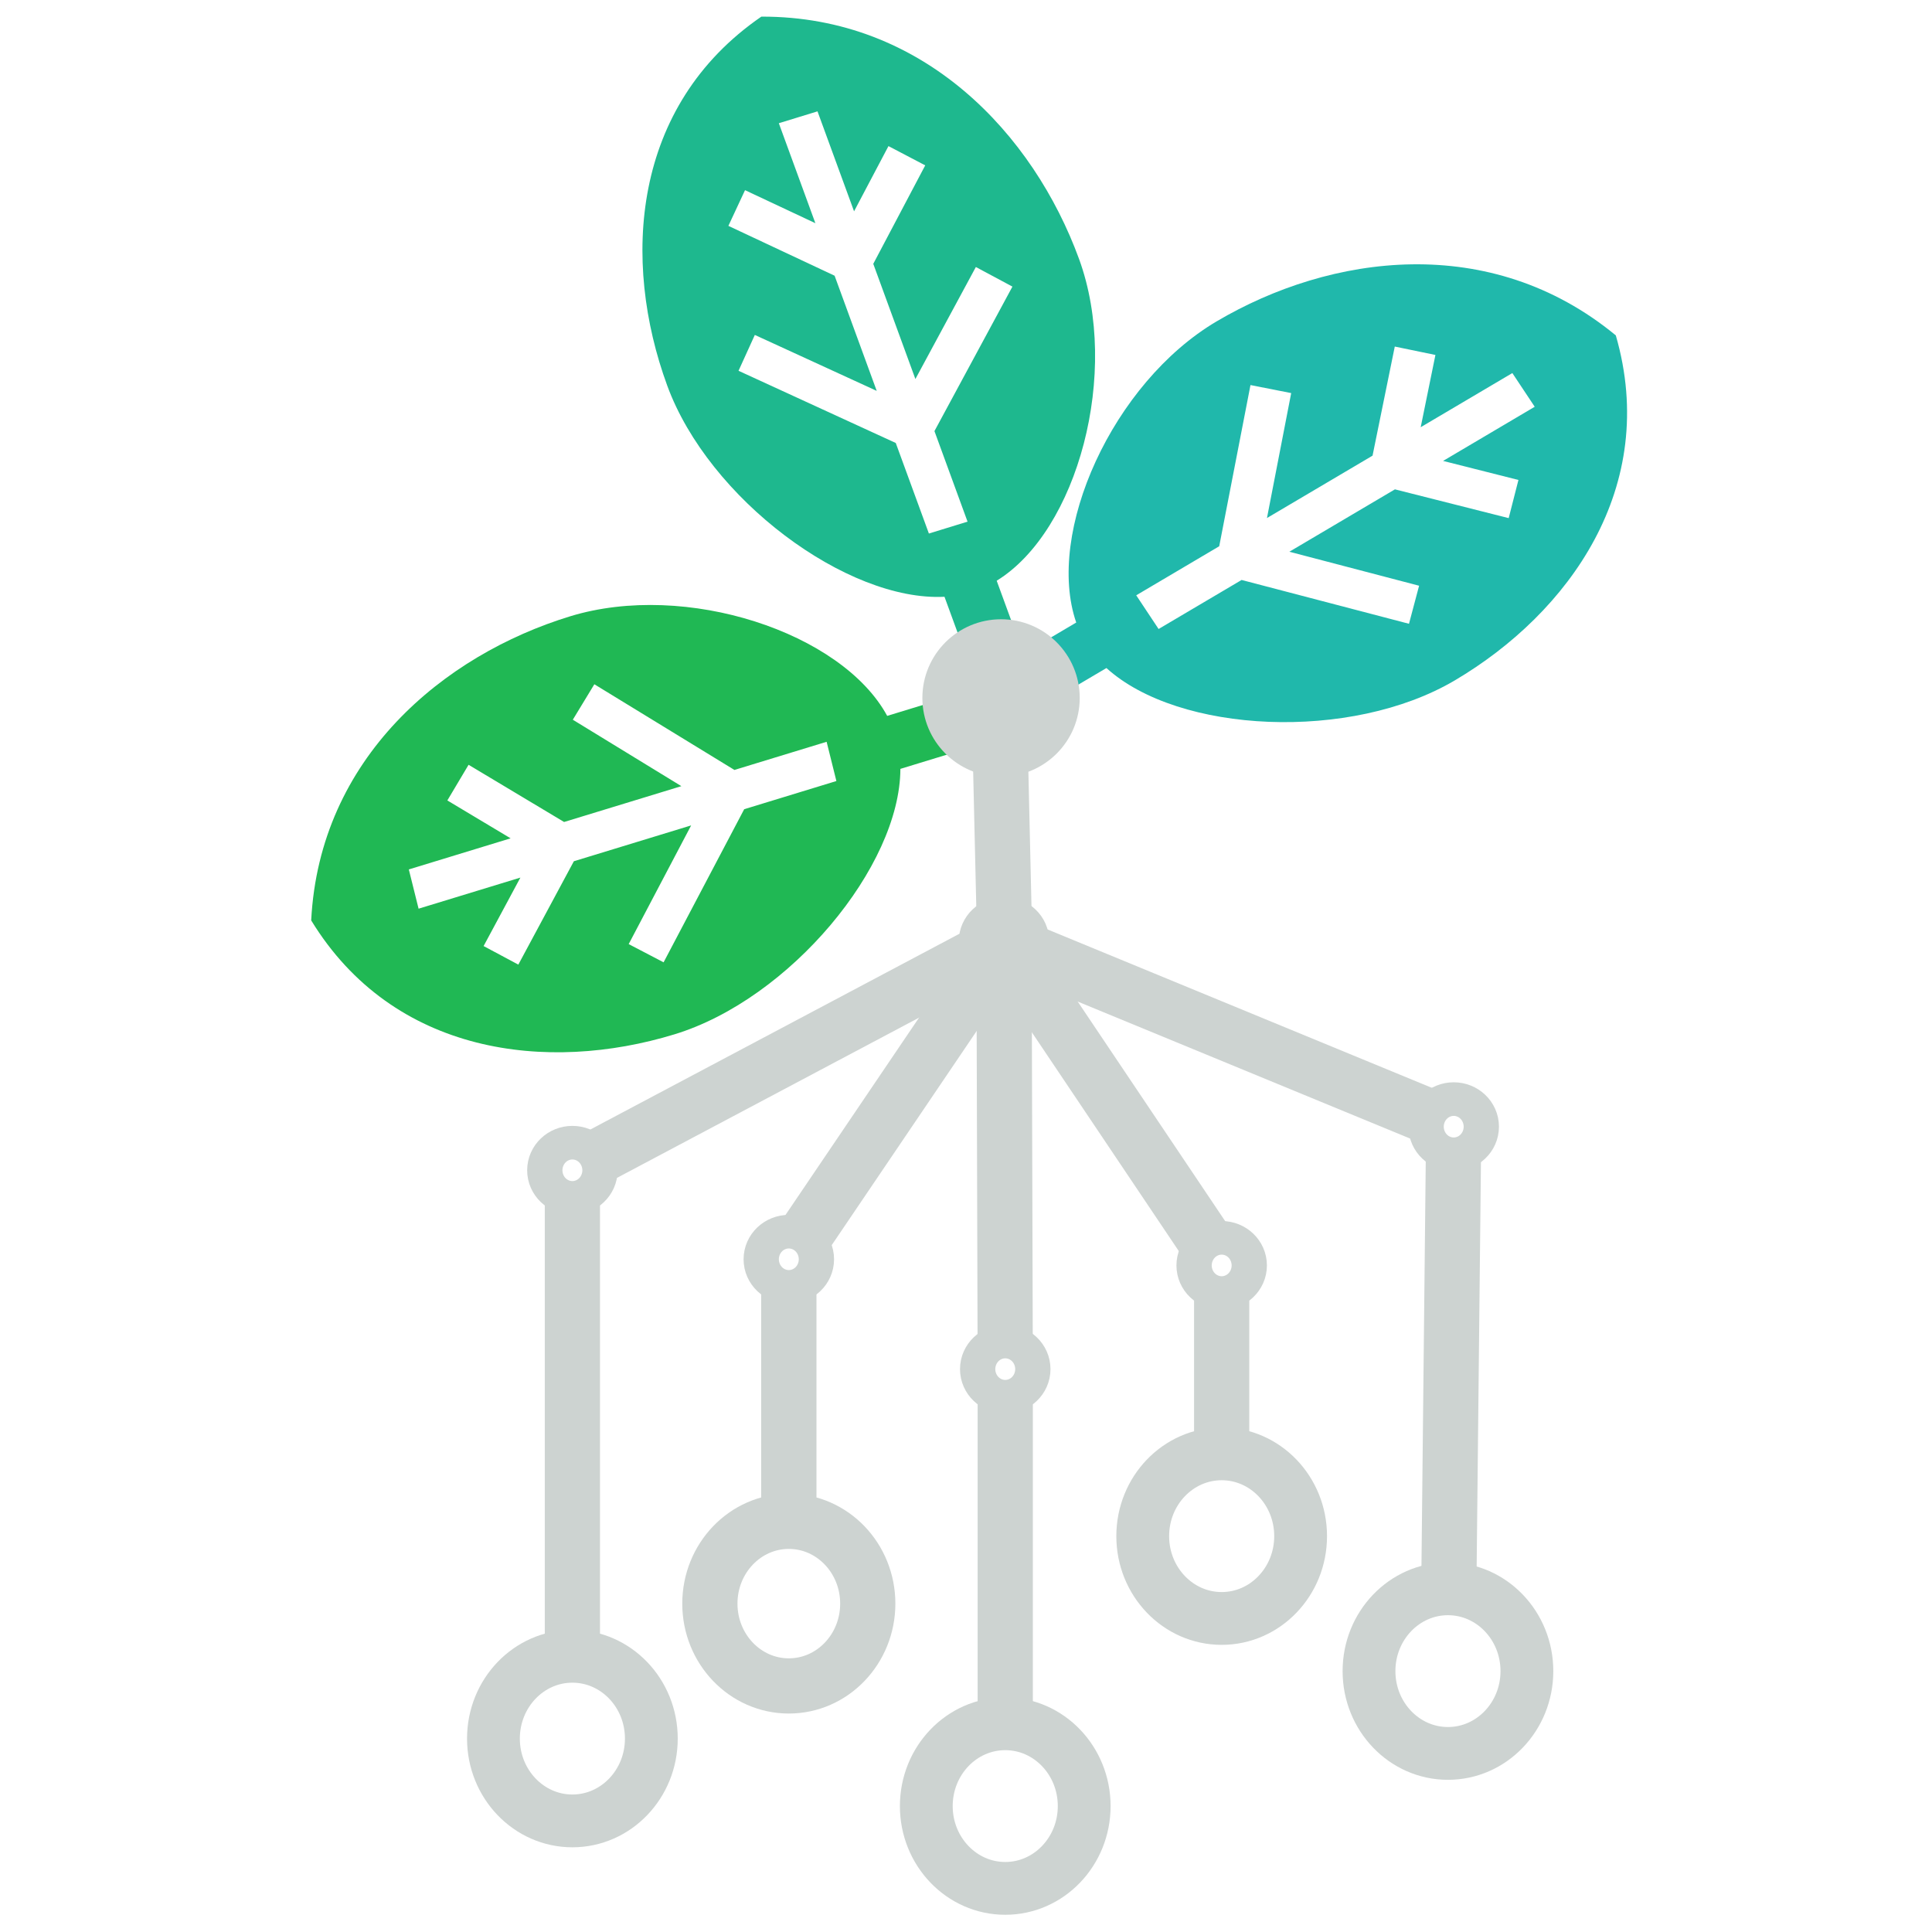
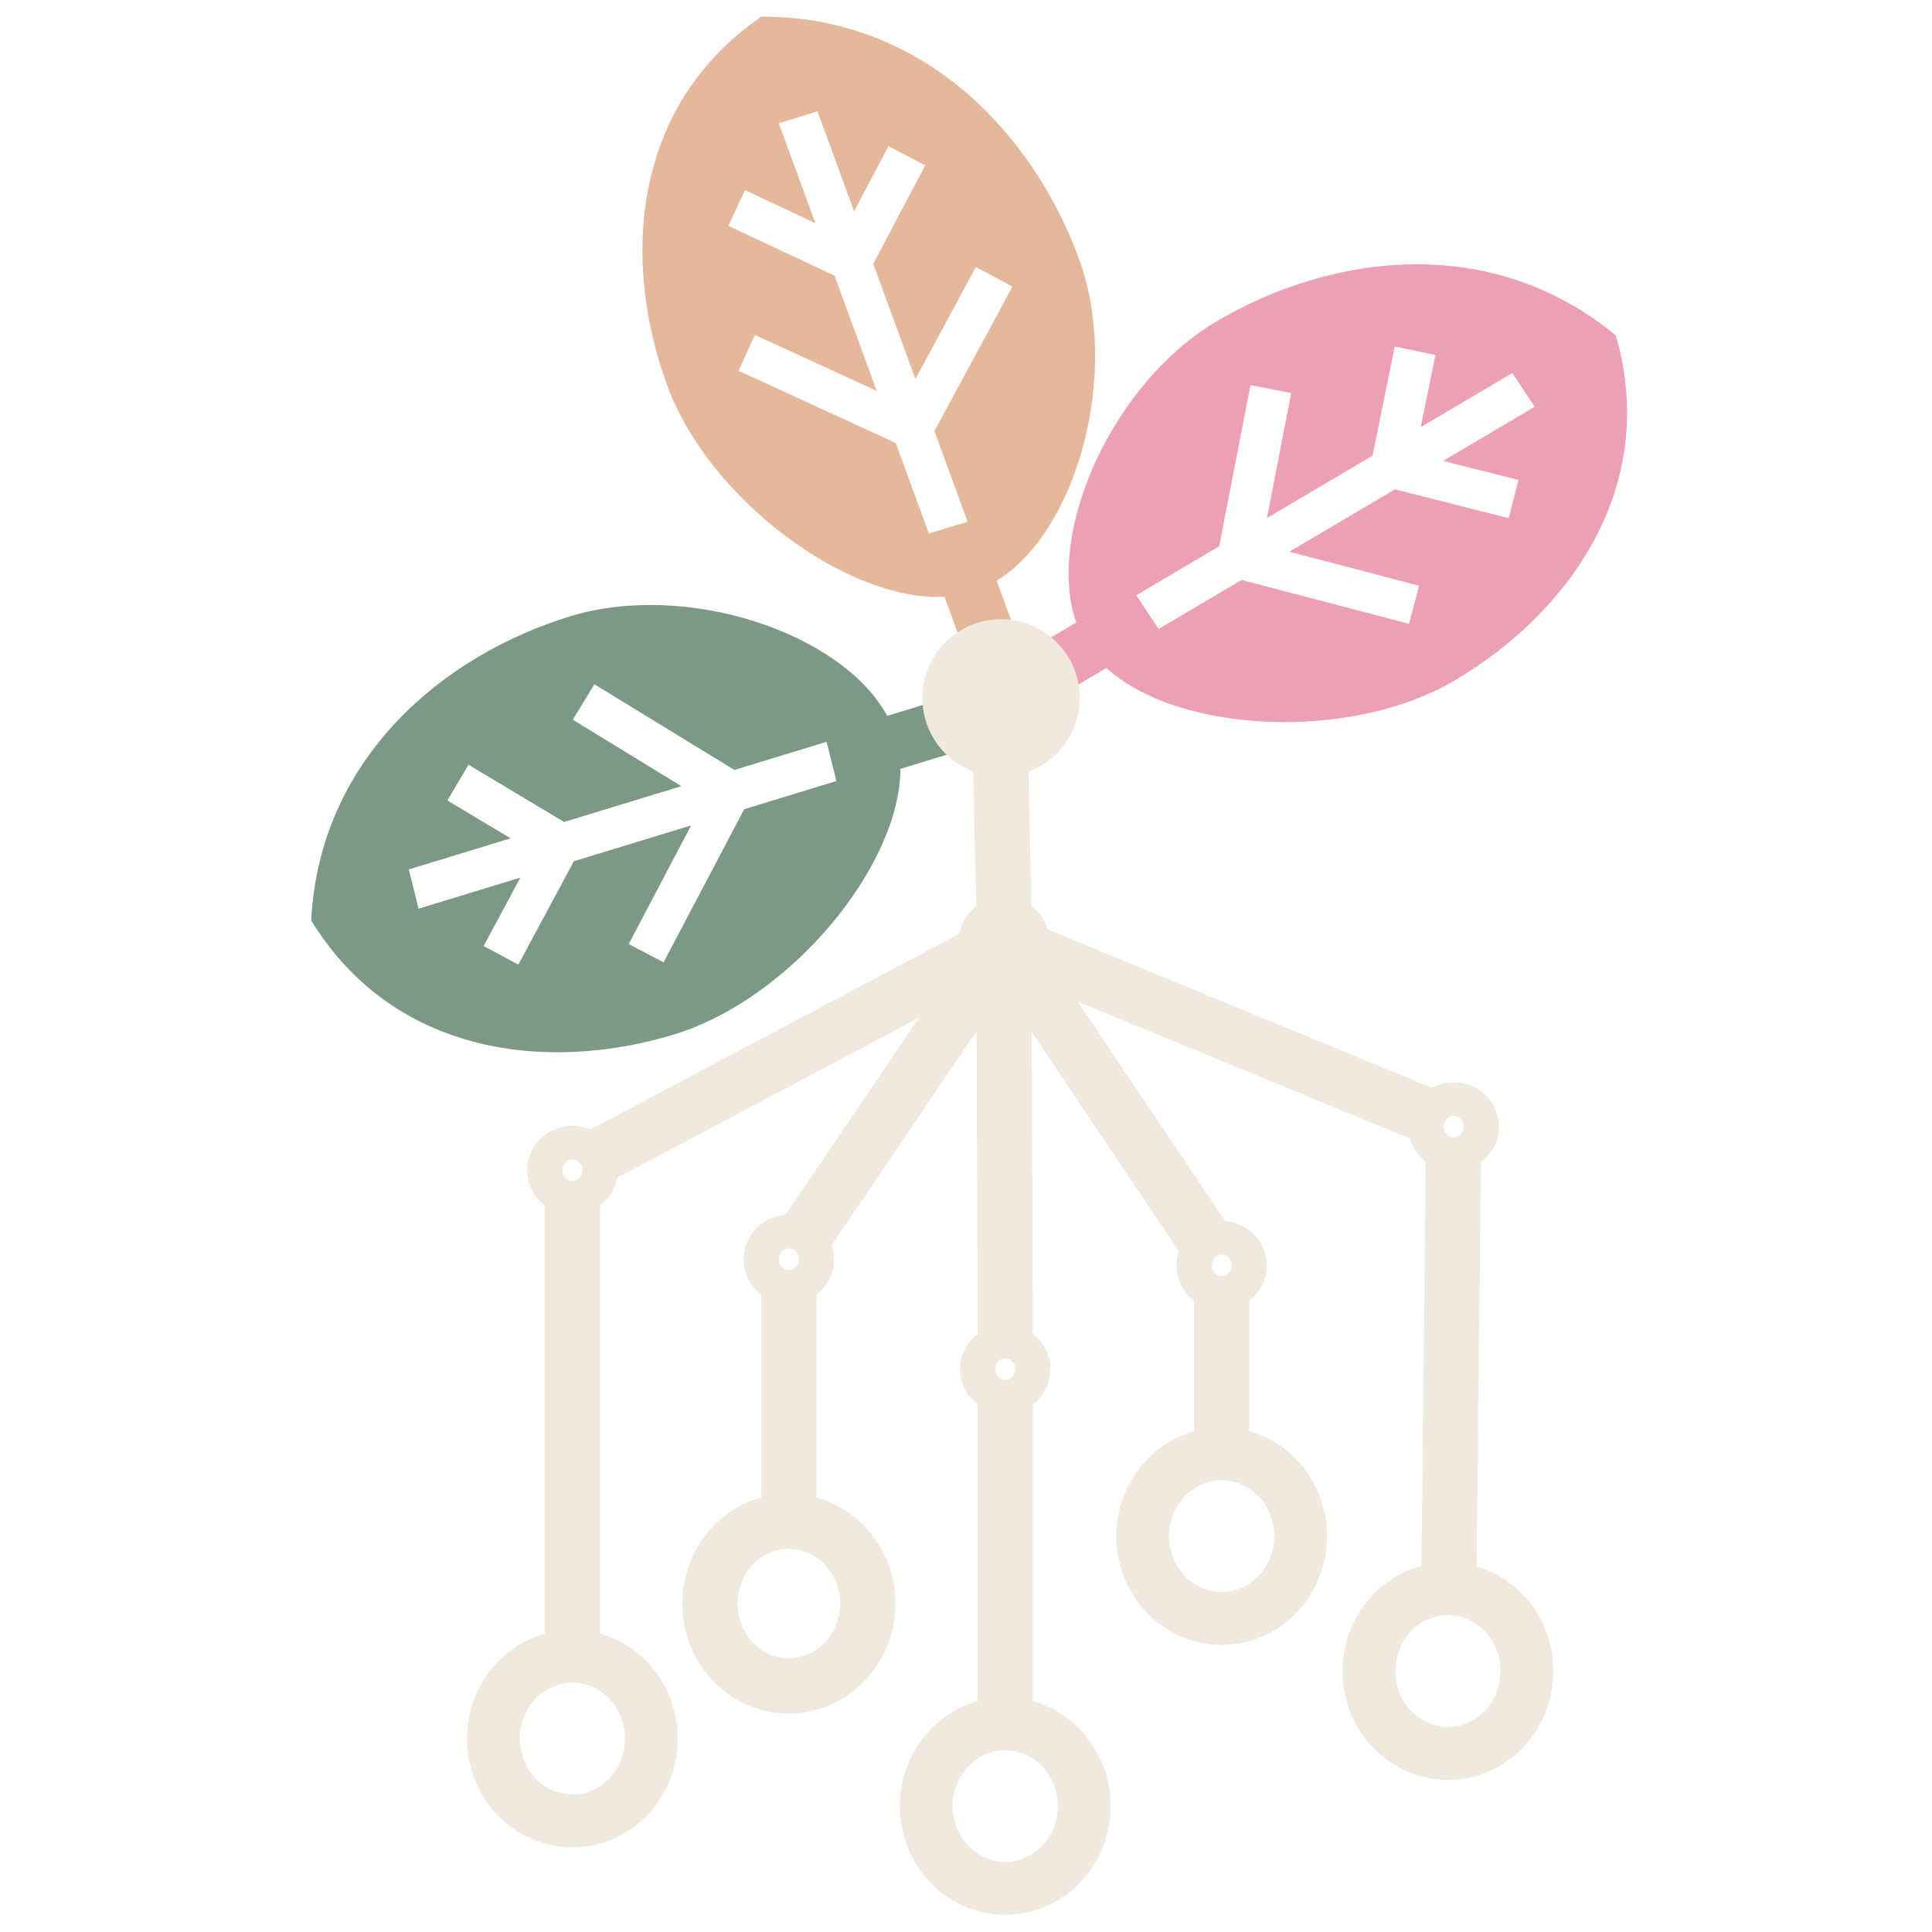
<svg xmlns="http://www.w3.org/2000/svg" width="350mm" height="350mm" viewBox="0 0 350 350" version="1.1" id="svg1" xml:space="preserve">
  <defs id="defs1" />
  <g id="layer1" transform="translate(27.06904,44.88737)">
-     <g id="root-2" style="stroke:#cdd3d1;stroke-opacity:1;fill:none">
-       <ellipse style="fill:none;fill-opacity:1;stroke:#cdd3d1;stroke-width:10;stroke-dasharray:none;stroke-opacity:1" id="path2-36-0" cx="115.833" cy="245.625" rx="14.302" ry="14.911" />
-       <path style="fill:none;fill-rule:evenodd;stroke:#cdd3d1;stroke-width:10.017;stroke-linecap:butt;stroke-linejoin:miter;stroke-dasharray:none;stroke-opacity:1" d="M 115.833,230.714 V 185.994" id="path21" />
-       <ellipse style="fill:none;fill-opacity:1;stroke:#cdd3d1;stroke-width:10;stroke-dasharray:none;stroke-opacity:1" id="path23-7" cx="115.833" cy="183.242" rx="3.195" ry="3.043" />
-       <path style="fill:none;fill-rule:evenodd;stroke:#cdd3d1;stroke-width:10;stroke-linecap:butt;stroke-linejoin:miter;stroke-dasharray:none;stroke-opacity:1" d="m 117.564,180.684 35.523,-52.48" id="path24" />
+     <g id="root-2" style="stroke:#efe9de;stroke-opacity:1;fill:none">
+       <ellipse style="fill:none;fill-opacity:1;stroke:#efe9de;stroke-width:10;stroke-dasharray:none;stroke-opacity:1" id="path2-36-0" cx="115.833" cy="245.625" rx="14.302" ry="14.911" />
+       <path style="fill:none;fill-rule:evenodd;stroke:#efe9de;stroke-width:10.017;stroke-linecap:butt;stroke-linejoin:miter;stroke-dasharray:none;stroke-opacity:1" d="M 115.833,230.714 V 185.994" id="path21" />
+       <ellipse style="fill:none;fill-opacity:1;stroke:#efe9de;stroke-width:10;stroke-dasharray:none;stroke-opacity:1" id="path23-7" cx="115.833" cy="183.242" rx="3.195" ry="3.043" />
+       <path style="fill:none;fill-rule:evenodd;stroke:#efe9de;stroke-width:10;stroke-linecap:butt;stroke-linejoin:miter;stroke-dasharray:none;stroke-opacity:1" d="m 117.564,180.684 35.523,-52.48" id="path24" />
    </g>
-     <g id="root-3" style="stroke:#cdd3d1;stroke-opacity:1;fill:none">
-       <ellipse style="fill:none;fill-opacity:1;stroke:#cdd3d1;stroke-width:9.565;stroke-dasharray:none;stroke-opacity:1" id="path2" cx="155.041" cy="282.3" rx="14.302" ry="14.911" />
-       <ellipse style="fill:none;fill-opacity:1;stroke:#cdd3d1;stroke-width:10;stroke-dasharray:none;stroke-opacity:1" id="path23-7-3" cx="155.041" cy="203.143" rx="3.195" ry="3.043" />
-       <path style="fill:none;fill-rule:evenodd;stroke:#cdd3d1;stroke-width:10;stroke-linecap:butt;stroke-linejoin:miter;stroke-dasharray:none;stroke-opacity:1" d="m 155.041,267.389 v -61.203" id="path25" />
-       <path style="fill:none;fill-rule:evenodd;stroke:#cdd3d1;stroke-width:10;stroke-linecap:butt;stroke-linejoin:miter;stroke-dasharray:none;stroke-opacity:1" d="m 155.032,200.1 -0.205,-71.41" id="path26" />
+     <g id="root-3" style="stroke:#efe9de;stroke-opacity:1;fill:none">
+       <ellipse style="fill:none;fill-opacity:1;stroke:#efe9de;stroke-width:9.565;stroke-dasharray:none;stroke-opacity:1" id="path2" cx="155.041" cy="282.3" rx="14.302" ry="14.911" />
+       <ellipse style="fill:none;fill-opacity:1;stroke:#efe9de;stroke-width:10;stroke-dasharray:none;stroke-opacity:1" id="path23-7-3" cx="155.041" cy="203.143" rx="3.195" ry="3.043" />
+       <path style="fill:none;fill-rule:evenodd;stroke:#efe9de;stroke-width:10;stroke-linecap:butt;stroke-linejoin:miter;stroke-dasharray:none;stroke-opacity:1" d="m 155.041,267.389 v -61.203" id="path25" />
+       <path style="fill:none;fill-rule:evenodd;stroke:#efe9de;stroke-width:10;stroke-linecap:butt;stroke-linejoin:miter;stroke-dasharray:none;stroke-opacity:1" d="m 155.032,200.1 -0.205,-71.41" id="path26" />
    </g>
-     <g id="root-1" style="stroke:#cdd3d1;stroke-opacity:1;fill:none">
-       <ellipse style="fill:none;fill-opacity:1;stroke:#cdd3d1;stroke-width:9.565;stroke-dasharray:none;stroke-opacity:1" id="path2-3" cx="76.625" cy="270.075" rx="14.302" ry="14.911" />
-       <ellipse style="fill:none;fill-opacity:1;stroke:#cdd3d1;stroke-width:10;stroke-dasharray:none;stroke-opacity:1" id="path23-7-5" cx="76.625" cy="167.12" rx="3.195" ry="3.043" />
-       <path style="fill:none;fill-rule:evenodd;stroke:#cdd3d1;stroke-width:10;stroke-linecap:butt;stroke-linejoin:miter;stroke-dasharray:none;stroke-opacity:1" d="M 76.625,255.164 V 170.163" id="path27" />
-       <path style="fill:none;fill-rule:evenodd;stroke:#cdd3d1;stroke-width:10;stroke-linecap:butt;stroke-linejoin:miter;stroke-dasharray:none;stroke-opacity:1" d="M 79.416,165.639 152.026,127.127" id="path28" />
+     <g id="root-1" style="stroke:#efe9de;stroke-opacity:1;fill:none">
+       <ellipse style="fill:none;fill-opacity:1;stroke:#efe9de;stroke-width:9.565;stroke-dasharray:none;stroke-opacity:1" id="path2-3" cx="76.625" cy="270.075" rx="14.302" ry="14.911" />
+       <ellipse style="fill:none;fill-opacity:1;stroke:#efe9de;stroke-width:10;stroke-dasharray:none;stroke-opacity:1" id="path23-7-5" cx="76.625" cy="167.12" rx="3.195" ry="3.043" />
+       <path style="fill:none;fill-rule:evenodd;stroke:#efe9de;stroke-width:10;stroke-linecap:butt;stroke-linejoin:miter;stroke-dasharray:none;stroke-opacity:1" d="M 76.625,255.164 V 170.163" id="path27" />
+       <path style="fill:none;fill-rule:evenodd;stroke:#efe9de;stroke-width:10;stroke-linecap:butt;stroke-linejoin:miter;stroke-dasharray:none;stroke-opacity:1" d="M 79.416,165.639 152.026,127.127" id="path28" />
    </g>
-     <g id="root-4" style="stroke:#cdd3d1;stroke-opacity:1;fill:none">
-       <ellipse style="fill:none;fill-opacity:1;stroke:#cdd3d1;stroke-width:9.565;stroke-dasharray:none;stroke-opacity:1" id="path2-36-1" cx="194.249" cy="233.4" rx="14.302" ry="14.911" />
-       <ellipse style="fill:none;fill-opacity:1;stroke:#cdd3d1;stroke-width:10;stroke-dasharray:none;stroke-opacity:1" id="path23-7-30" cx="194.249" cy="184.358" rx="3.195" ry="3.043" />
-       <path style="fill:none;fill-rule:evenodd;stroke:#cdd3d1;stroke-width:10;stroke-linecap:butt;stroke-linejoin:miter;stroke-dasharray:none;stroke-opacity:1" d="M 194.249,218.489 V 187.401" id="path29" />
-       <path style="fill:none;fill-rule:evenodd;stroke:#cdd3d1;stroke-width:10;stroke-linecap:butt;stroke-linejoin:miter;stroke-dasharray:none;stroke-opacity:1" d="M 192.527,181.794 156.54,128.21" id="path30" />
+     <g id="root-4" style="stroke:#efe9de;stroke-opacity:1;fill:none">
+       <ellipse style="fill:none;fill-opacity:1;stroke:#efe9de;stroke-width:9.565;stroke-dasharray:none;stroke-opacity:1" id="path2-36-1" cx="194.249" cy="233.4" rx="14.302" ry="14.911" />
+       <ellipse style="fill:none;fill-opacity:1;stroke:#efe9de;stroke-width:10;stroke-dasharray:none;stroke-opacity:1" id="path23-7-30" cx="194.249" cy="184.358" rx="3.195" ry="3.043" />
+       <path style="fill:none;fill-rule:evenodd;stroke:#efe9de;stroke-width:10;stroke-linecap:butt;stroke-linejoin:miter;stroke-dasharray:none;stroke-opacity:1" d="M 194.249,218.489 V 187.401" id="path29" />
+       <path style="fill:none;fill-rule:evenodd;stroke:#efe9de;stroke-width:10;stroke-linecap:butt;stroke-linejoin:miter;stroke-dasharray:none;stroke-opacity:1" d="M 192.527,181.794 156.54,128.21" id="path30" />
    </g>
-     <g id="root-5" style="stroke:#cdd3d1;stroke-opacity:1;fill:none">
-       <ellipse style="fill:none;fill-opacity:1;stroke:#cdd3d1;stroke-width:9.565;stroke-dasharray:none;stroke-opacity:1" id="path2-36" cx="235.241" cy="257.85" rx="14.302" ry="14.911" />
-       <ellipse style="fill:none;fill-opacity:1;stroke:#cdd3d1;stroke-width:10;stroke-dasharray:none;stroke-opacity:1" id="path23-7-8" cx="236.286" cy="159.222" rx="3.195" ry="3.043" />
-       <path style="fill:none;fill-rule:evenodd;stroke:#cdd3d1;stroke-width:10;stroke-linecap:butt;stroke-linejoin:miter;stroke-dasharray:none;stroke-opacity:1" d="M 235.399,242.94 236.253,162.265" id="path31" />
-       <path style="fill:none;fill-rule:evenodd;stroke:#cdd3d1;stroke-width:10;stroke-linecap:butt;stroke-linejoin:miter;stroke-dasharray:none;stroke-opacity:1" d="M 233.353,158.014 157.75,126.855" id="path32" />
+     <g id="root-5" style="stroke:#efe9de;stroke-opacity:1;fill:none">
+       <ellipse style="fill:none;fill-opacity:1;stroke:#efe9de;stroke-width:9.565;stroke-dasharray:none;stroke-opacity:1" id="path2-36" cx="235.241" cy="257.85" rx="14.302" ry="14.911" />
+       <ellipse style="fill:none;fill-opacity:1;stroke:#efe9de;stroke-width:10;stroke-dasharray:none;stroke-opacity:1" id="path23-7-8" cx="236.286" cy="159.222" rx="3.195" ry="3.043" />
+       <path style="fill:none;fill-rule:evenodd;stroke:#efe9de;stroke-width:10;stroke-linecap:butt;stroke-linejoin:miter;stroke-dasharray:none;stroke-opacity:1" d="M 235.399,242.94 236.253,162.265" id="path31" />
+       <path style="fill:none;fill-rule:evenodd;stroke:#efe9de;stroke-width:10;stroke-linecap:butt;stroke-linejoin:miter;stroke-dasharray:none;stroke-opacity:1" d="M 233.353,158.014 157.75,126.855" id="path32" />
    </g>
-     <g id="leaf-right" transform="matrix(0.192401,0.04413615,-0.04187937,0.1825631,174.6352,-11.15517)" style="fill-opacity:1;fill:#20b8ab">
-       <path class="st0" d="M 480.013,31.996 C 346.56,-38.363 208.263,16.902 119.997,105.168 39.606,185.574 10.044,341.339 56.278,419.37 l -56.281,56.281 36.359,36.344 56.281,-56.266 c 78.031,46.219 233.797,16.672 314.188,-63.718 88.281,-88.265 143.547,-226.578 73.188,-360.015 z m -58.328,195.421 -107.656,-2.516 -81.641,81.641 123.031,3.984 -1.234,38.063 -158.719,-5.109 -64.188,64.172 -26.922,-26.922 64.172,-64.188 -5.109,-158.719 38.063,-1.234 3.969,123.031 81.641,-81.641 -2.5,-107.656 38.078,-0.875 1.656,71.297 70.859,-70.859 26.938,26.922 -70.859,70.875 71.313,1.656 z" id="path1" style="fill-opacity:1;fill:#20b8ab" />
+     <g id="leaf-right" transform="matrix(0.192401,0.04413615,-0.04187937,0.1825631,174.6352,-11.15517)" style="fill-opacity:1;fill:#eda0b4">
+       <path class="st0" d="M 480.013,31.996 C 346.56,-38.363 208.263,16.902 119.997,105.168 39.606,185.574 10.044,341.339 56.278,419.37 l -56.281,56.281 36.359,36.344 56.281,-56.266 c 78.031,46.219 233.797,16.672 314.188,-63.718 88.281,-88.265 143.547,-226.578 73.188,-360.015 z m -58.328,195.421 -107.656,-2.516 -81.641,81.641 123.031,3.984 -1.234,38.063 -158.719,-5.109 -64.188,64.172 -26.922,-26.922 64.172,-64.188 -5.109,-158.719 38.063,-1.234 3.969,123.031 81.641,-81.641 -2.5,-107.656 38.078,-0.875 1.656,71.297 70.859,-70.859 26.938,26.922 -70.859,70.875 71.313,1.656 z" id="path1" style="fill-opacity:1;fill:#eda0b4" />
    </g>
-     <g id="leaf-left" transform="matrix(-0.0972435,0.1717843,0.1630006,0.09227123,70.76956,36.43764)" style="fill:#20b854;fill-opacity:1">
-       <path class="st0" d="M 480.013,31.996 C 346.56,-38.363 208.263,16.902 119.997,105.168 39.606,185.574 10.044,341.339 56.278,419.37 l -56.281,56.281 36.359,36.344 56.281,-56.266 c 78.031,46.219 233.797,16.672 314.188,-63.718 88.281,-88.265 143.547,-226.578 73.188,-360.015 z m -58.328,195.421 -107.656,-2.516 -81.641,81.641 123.031,3.984 -1.234,38.063 -158.719,-5.109 -64.188,64.172 -26.922,-26.922 64.172,-64.188 -5.109,-158.719 38.063,-1.234 3.969,123.031 81.641,-81.641 -2.5,-107.656 38.078,-0.875 1.656,71.297 70.859,-70.859 26.938,26.922 -70.859,70.875 71.313,1.656 z" id="path1-6" style="fill:#20b854;fill-opacity:1" />
+     <g id="leaf-left" transform="matrix(-0.0972435,0.1717843,0.1630006,0.09227123,70.76956,36.43764)" style="fill:#7b9984;fill-opacity:1">
+       <path class="st0" d="M 480.013,31.996 C 346.56,-38.363 208.263,16.902 119.997,105.168 39.606,185.574 10.044,341.339 56.278,419.37 l -56.281,56.281 36.359,36.344 56.281,-56.266 c 78.031,46.219 233.797,16.672 314.188,-63.718 88.281,-88.265 143.547,-226.578 73.188,-360.015 z m -58.328,195.421 -107.656,-2.516 -81.641,81.641 123.031,3.984 -1.234,38.063 -158.719,-5.109 -64.188,64.172 -26.922,-26.922 64.172,-64.188 -5.109,-158.719 38.063,-1.234 3.969,123.031 81.641,-81.641 -2.5,-107.656 38.078,-0.875 1.656,71.297 70.859,-70.859 26.938,26.922 -70.859,70.875 71.313,1.656 z" id="path1-6" style="fill:#7b9984;fill-opacity:1" />
    </g>
-     <g id="leaf-center" transform="matrix(-0.1767905,-0.0878138,-0.0833237,0.1677508,198.3838,-5.090269)" style="fill:#1eb88e;fill-opacity:1">
-       <path class="st0" d="M 480.013,31.996 C 346.56,-38.363 208.263,16.902 119.997,105.168 39.606,185.574 10.044,341.339 56.278,419.37 l -56.281,56.281 36.359,36.344 56.281,-56.266 c 78.031,46.219 233.797,16.672 314.188,-63.718 88.281,-88.265 143.547,-226.578 73.188,-360.015 z m -58.328,195.421 -107.656,-2.516 -81.641,81.641 123.031,3.984 -1.234,38.063 -158.719,-5.109 -64.188,64.172 -26.922,-26.922 64.172,-64.188 -5.109,-158.719 38.063,-1.234 3.969,123.031 81.641,-81.641 -2.5,-107.656 38.078,-0.875 1.656,71.297 70.859,-70.859 26.938,26.922 -70.859,70.875 71.313,1.656 z" id="path1-6-4" style="fill:#1eb88e;fill-opacity:1" />
+     <g id="leaf-center" transform="matrix(-0.1767905,-0.0878138,-0.0833237,0.1677508,198.3838,-5.090269)" style="fill:#e5b79b;fill-opacity:1">
+       <path class="st0" d="M 480.013,31.996 C 346.56,-38.363 208.263,16.902 119.997,105.168 39.606,185.574 10.044,341.339 56.278,419.37 l -56.281,56.281 36.359,36.344 56.281,-56.266 c 78.031,46.219 233.797,16.672 314.188,-63.718 88.281,-88.265 143.547,-226.578 73.188,-360.015 z m -58.328,195.421 -107.656,-2.516 -81.641,81.641 123.031,3.984 -1.234,38.063 -158.719,-5.109 -64.188,64.172 -26.922,-26.922 64.172,-64.188 -5.109,-158.719 38.063,-1.234 3.969,123.031 81.641,-81.641 -2.5,-107.656 38.078,-0.875 1.656,71.297 70.859,-70.859 26.938,26.922 -70.859,70.875 71.313,1.656 z" id="path1-6-4" style="fill:#e5b79b;fill-opacity:1" />
    </g>
-     <g id="stem" style="stroke:#cdd3d1;stroke-opacity:1;fill:#cdd3d1;fill-opacity:1">
-       <path style="fill:#cdd3d1;fill-opacity:1;stroke:#cdd3d1;stroke-width:10;stroke-dasharray:none;stroke-opacity:1" d="m 154.068,87.874 0.891,38.567" id="path20" />
-       <ellipse style="fill:#cdd3d1;fill-opacity:1;stroke:#cdd3d1;stroke-width:10;stroke-dasharray:none;stroke-opacity:1" id="path23" cx="154.818" cy="125.647" rx="3.195" ry="3.043" />
-       <ellipse style="fill:#cdd3d1;fill-opacity:1;stroke:#cdd3d1;stroke-width:10;stroke-dasharray:none;stroke-opacity:1" id="path33" cx="154.28" cy="81.551" rx="9.253" ry="9.253" />
+     <g id="stem" style="stroke:#efe9de;stroke-opacity:1;fill:#efe9de;fill-opacity:1">
+       <path style="fill:#efe9de;fill-opacity:1;stroke:#efe9de;stroke-width:10;stroke-dasharray:none;stroke-opacity:1" d="m 154.068,87.874 0.891,38.567" id="path20" />
+       <ellipse style="fill:#efe9de;fill-opacity:1;stroke:#efe9de;stroke-width:10;stroke-dasharray:none;stroke-opacity:1" id="path23" cx="154.818" cy="125.647" rx="3.195" ry="3.043" />
+       <ellipse style="fill:#efe9de;fill-opacity:1;stroke:#efe9de;stroke-width:10;stroke-dasharray:none;stroke-opacity:1" id="path33" cx="154.28" cy="81.551" rx="9.253" ry="9.253" />
    </g>
  </g>
  <style type="text/css" id="style1">

	.st0{fill:#000000;}

</style>
</svg>
